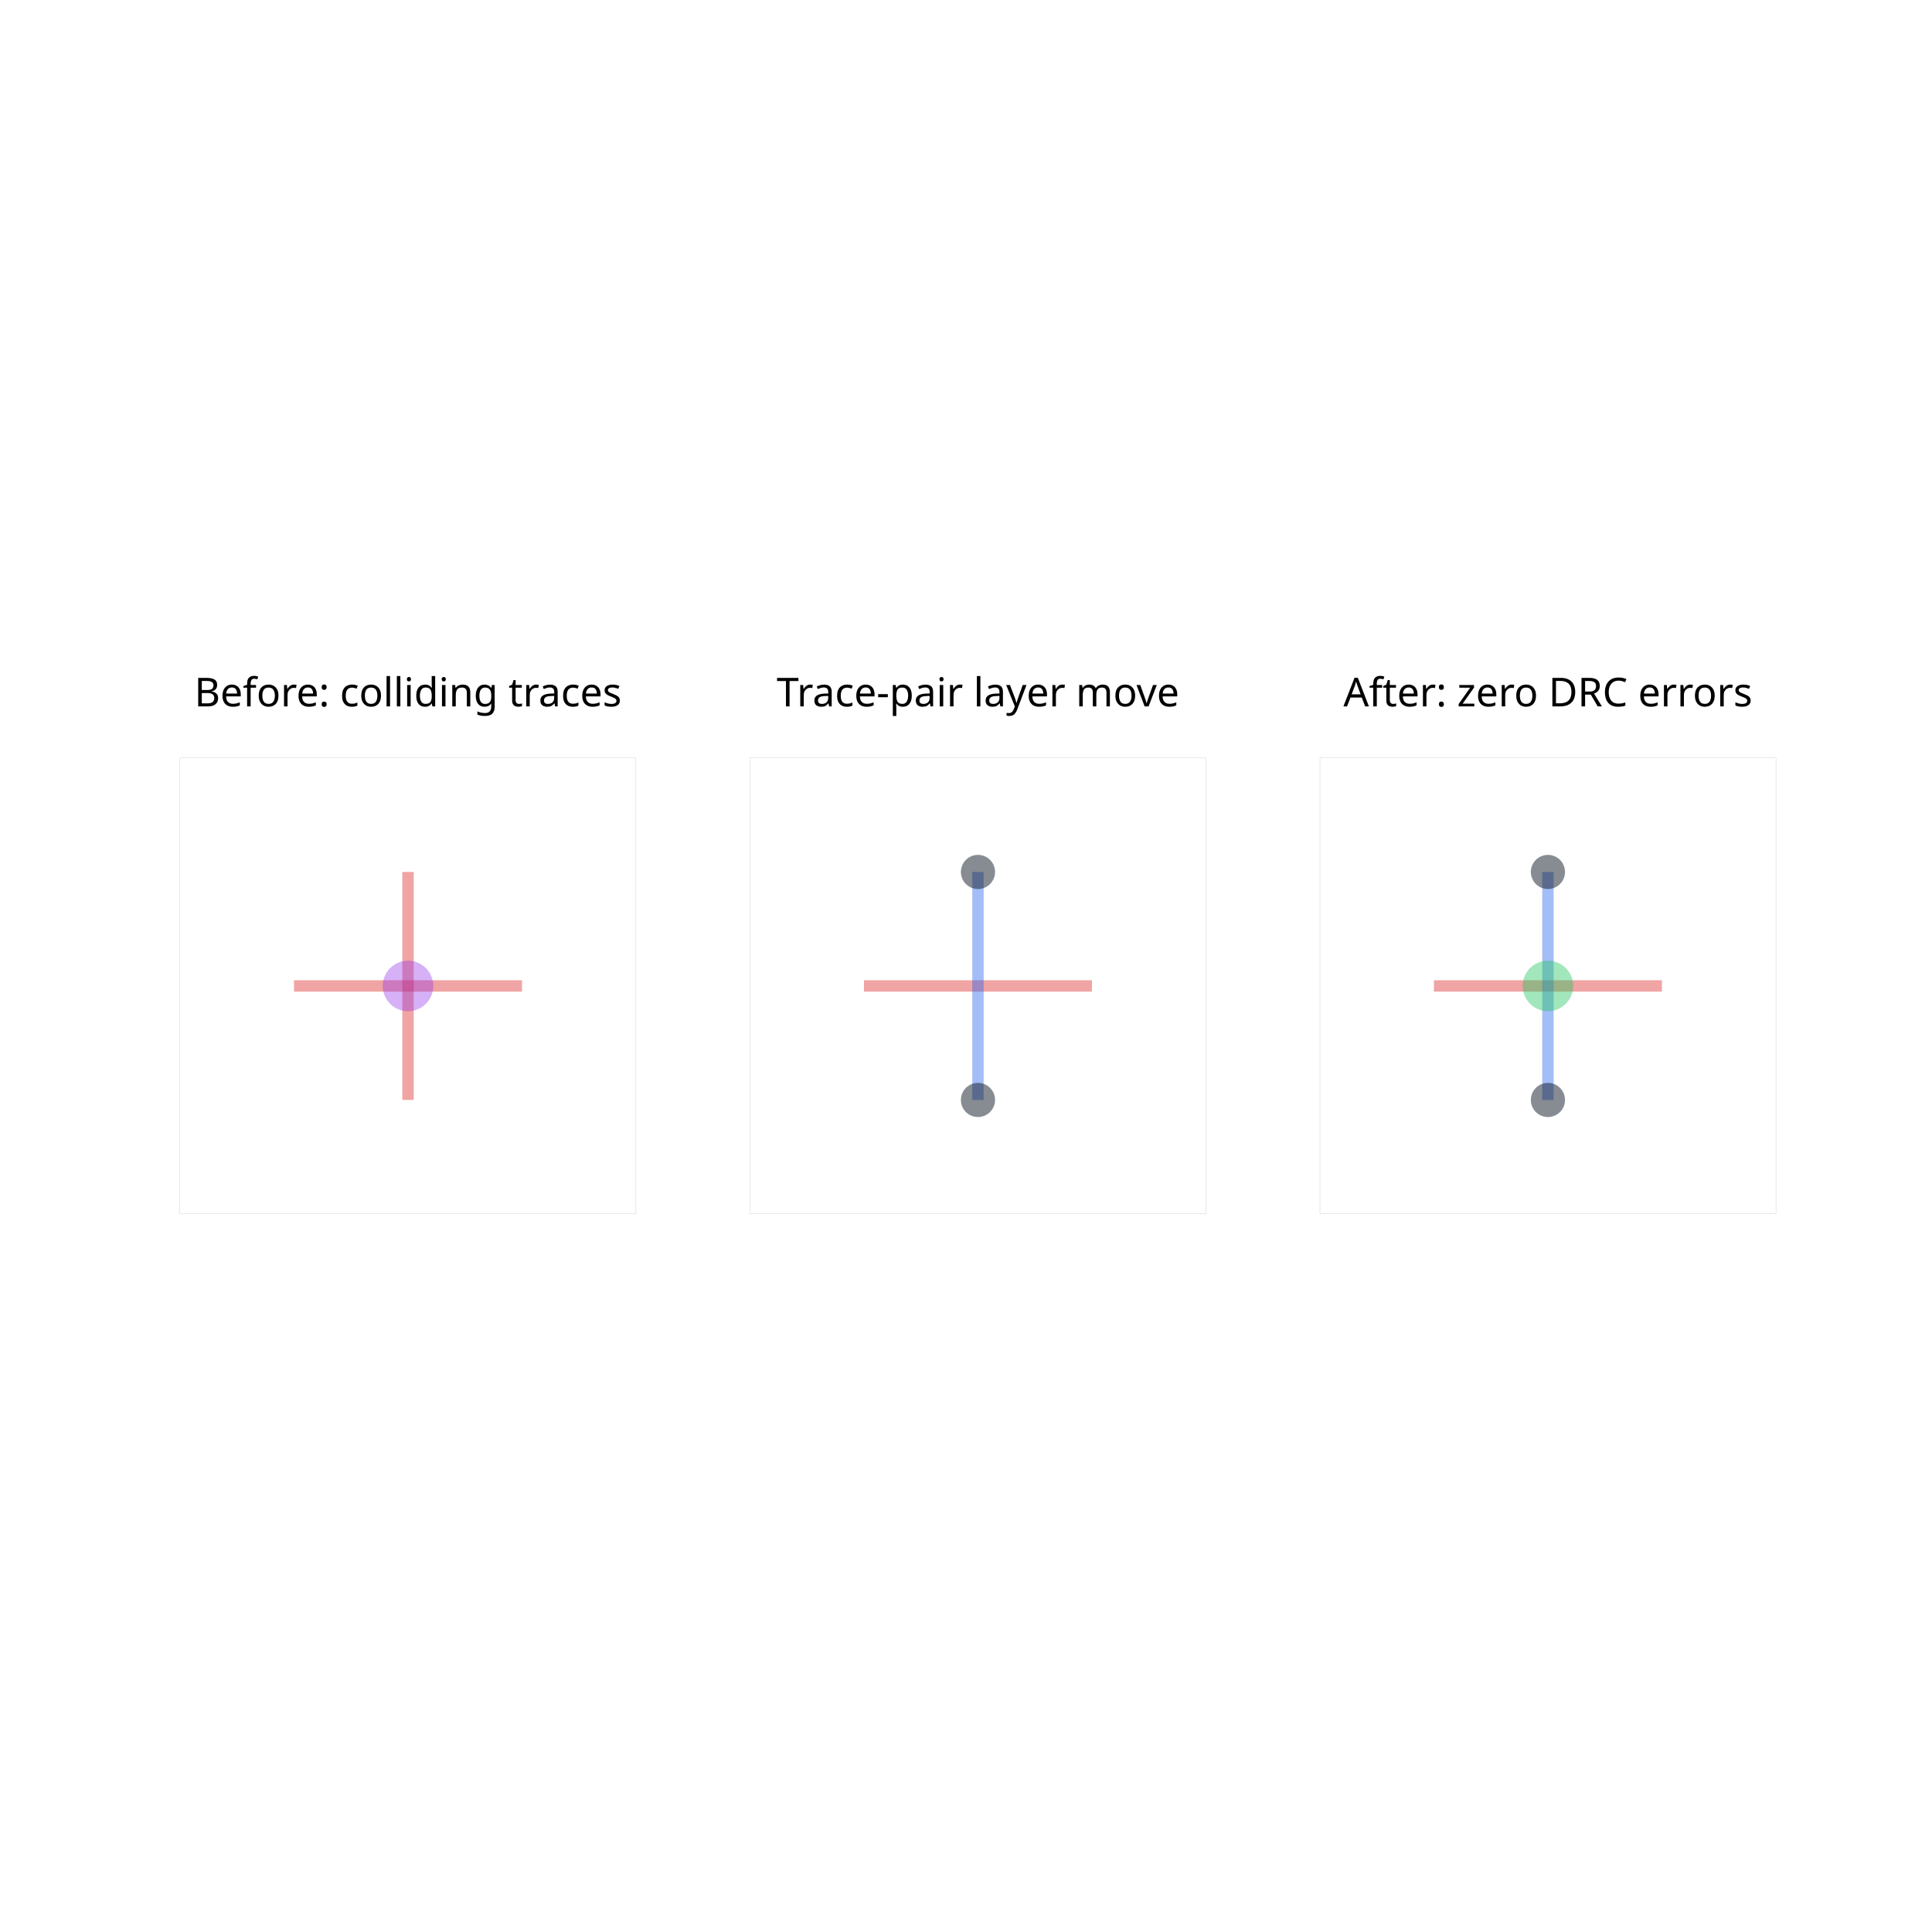
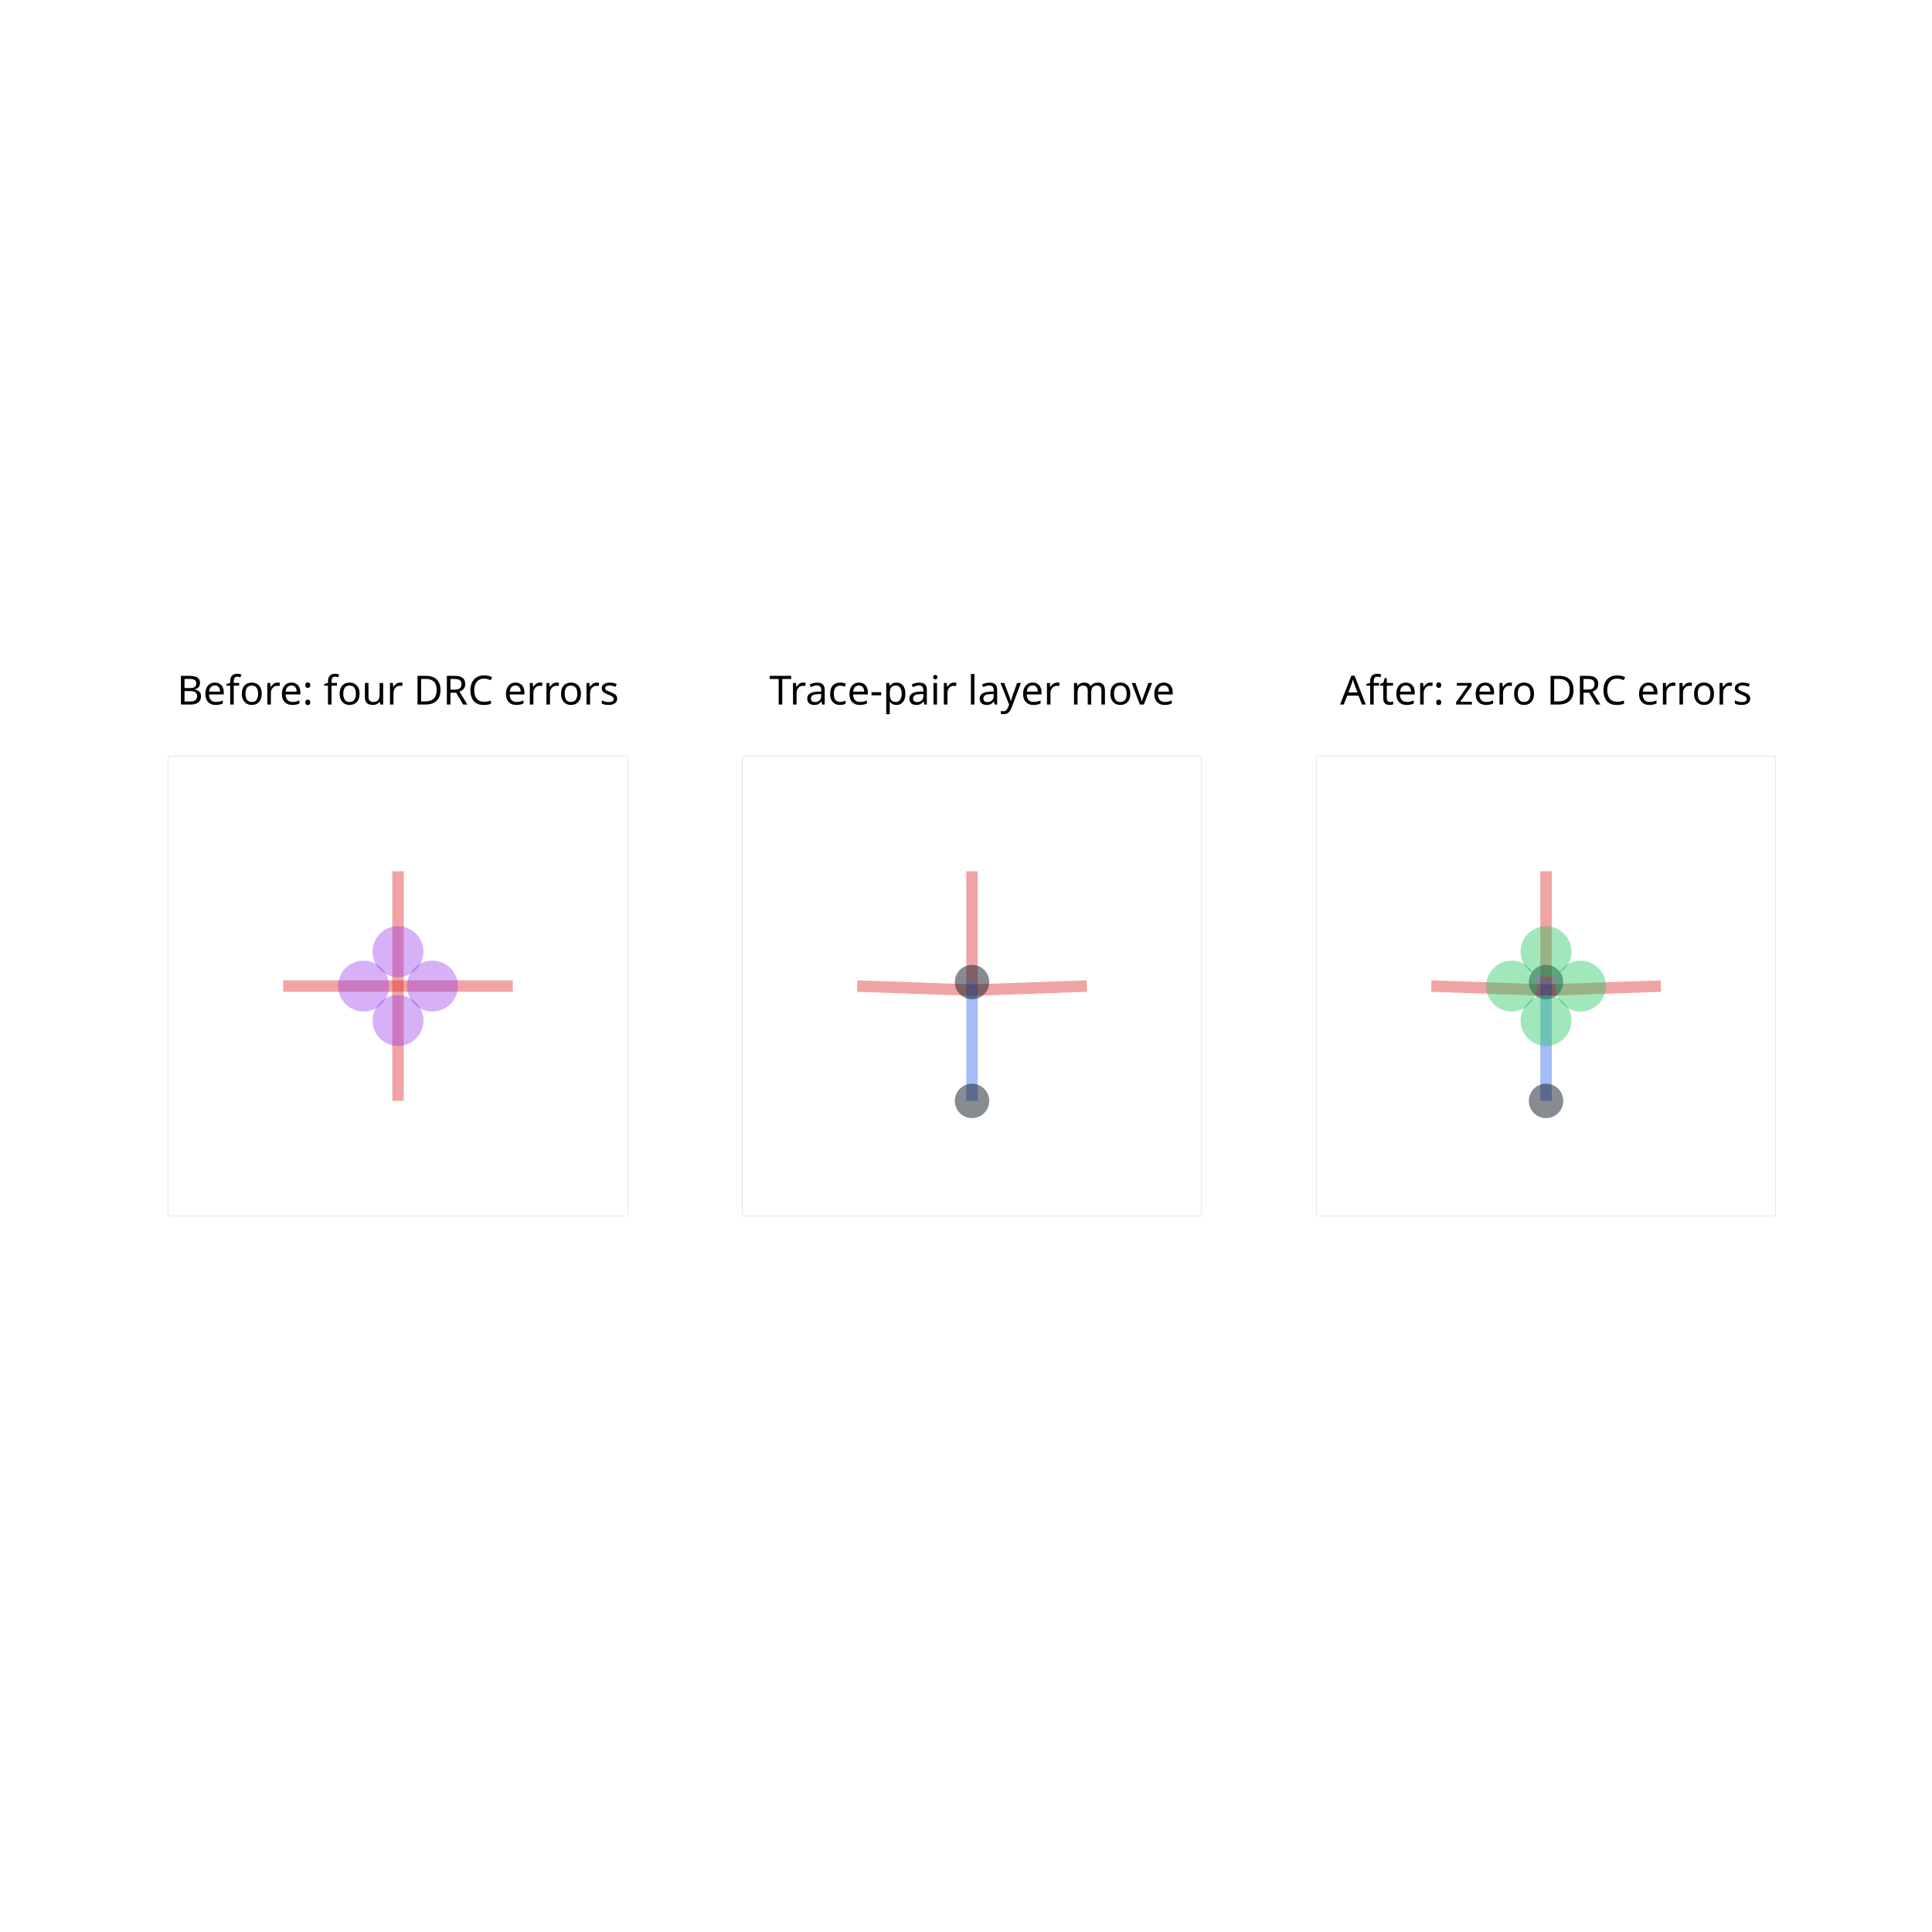
<svg xmlns="http://www.w3.org/2000/svg" width="640" height="640" viewBox="0 0 640 640">
  <rect width="100%" height="100%" fill="white" />
  <g>
-     <polyline data-points="-1,0 0,0" data-type="line" data-label="before repair: A z1" points="97.397,326.608 135.158,326.608" fill="none" stroke="rgba(220, 38, 38, 0.42)" stroke-width="3.776" />
+     <polyline data-points="-1,0 0,0" data-type="line" data-label="before repair: A z1" points="93.813,326.655 131.844,326.655" fill="none" stroke="rgba(220, 38, 38, 0.42)" stroke-width="3.803" />
  </g>
  <g>
-     <polyline data-points="0,0 1,0" data-type="line" data-label="before repair: A z1" points="135.158,326.608 172.92,326.608" fill="none" stroke="rgba(220, 38, 38, 0.42)" stroke-width="3.776" />
+     <polyline data-points="0,0 1,0" data-type="line" data-label="before repair: A z1" points="131.844,326.655 169.874,326.655" fill="none" stroke="rgba(220, 38, 38, 0.42)" stroke-width="3.803" />
  </g>
  <g>
-     <polyline data-points="4,0 5,0" data-type="line" data-label="repaired geometry: A z1" points="286.204,326.608 323.965,326.608" fill="none" stroke="rgba(220, 38, 38, 0.42)" stroke-width="3.776" />
+     <polyline data-points="4,0 5,-0.035" data-type="line" data-label="repaired geometry: A z1" points="283.966,326.655 321.997,327.986" fill="none" stroke="rgba(220, 38, 38, 0.42)" stroke-width="3.803" />
  </g>
  <g>
-     <polyline data-points="5,0 6,0" data-type="line" data-label="repaired geometry: A z1" points="323.965,326.608 361.726,326.608" fill="none" stroke="rgba(220, 38, 38, 0.42)" stroke-width="3.776" />
+     <polyline data-points="5,-0.035 6,0" data-type="line" data-label="repaired geometry: A z1" points="321.997,327.986 360.027,326.655" fill="none" stroke="rgba(220, 38, 38, 0.42)" stroke-width="3.803" />
  </g>
  <g>
-     <polyline data-points="9,0 10,0" data-type="line" data-label="after repair: A z1" points="475.01,326.608 512.771,326.608" fill="none" stroke="rgba(220, 38, 38, 0.42)" stroke-width="3.776" />
+     <polyline data-points="9,0 10,-0.035" data-type="line" data-label="after repair: A z1" points="474.119,326.655 512.149,327.986" fill="none" stroke="rgba(220, 38, 38, 0.42)" stroke-width="3.803" />
  </g>
  <g>
-     <polyline data-points="10,0 11,0" data-type="line" data-label="after repair: A z1" points="512.771,326.608 550.533,326.608" fill="none" stroke="rgba(220, 38, 38, 0.42)" stroke-width="3.776" />
+     <polyline data-points="10,-0.035 11,0" data-type="line" data-label="after repair: A z1" points="512.149,327.986 550.18,326.655" fill="none" stroke="rgba(220, 38, 38, 0.42)" stroke-width="3.803" />
  </g>
  <g>
-     <polyline data-points="0,-1 0,0" data-type="line" data-label="before repair: B z1" points="135.158,364.37 135.158,326.608" fill="none" stroke="rgba(220, 38, 38, 0.42)" stroke-width="3.776" />
+     <polyline data-points="0,-1 0,0" data-type="line" data-label="before repair: B z1" points="131.844,364.686 131.844,326.655" fill="none" stroke="rgba(220, 38, 38, 0.42)" stroke-width="3.803" />
  </g>
  <g>
-     <polyline data-points="0,0 0,1" data-type="line" data-label="before repair: B z1" points="135.158,326.608 135.158,288.847" fill="none" stroke="rgba(220, 38, 38, 0.42)" stroke-width="3.776" />
+     <polyline data-points="0,0 0,1" data-type="line" data-label="before repair: B z1" points="131.844,326.655 131.844,288.625" fill="none" stroke="rgba(220, 38, 38, 0.42)" stroke-width="3.803" />
  </g>
  <g>
-     <polyline data-points="5,-1 5,0" data-type="line" data-label="repaired geometry: B z0" points="323.965,364.37 323.965,326.608" fill="none" stroke="rgba(37, 99, 235, 0.42)" stroke-width="3.776" />
+     <polyline data-points="5,-1 5,0.035" data-type="line" data-label="repaired geometry: B z0" points="321.997,364.686 321.997,325.324" fill="none" stroke="rgba(37, 99, 235, 0.42)" stroke-width="3.803" />
  </g>
  <g>
-     <polyline data-points="5,0 5,1" data-type="line" data-label="repaired geometry: B z0" points="323.965,326.608 323.965,288.847" fill="none" stroke="rgba(37, 99, 235, 0.42)" stroke-width="3.776" />
+     <polyline data-points="5,0.035 5,1" data-type="line" data-label="repaired geometry: B z1" points="321.997,325.324 321.997,288.625" fill="none" stroke="rgba(220, 38, 38, 0.42)" stroke-width="3.803" />
  </g>
  <g>
-     <polyline data-points="10,-1 10,0" data-type="line" data-label="after repair: B z0" points="512.771,364.37 512.771,326.608" fill="none" stroke="rgba(37, 99, 235, 0.42)" stroke-width="3.776" />
+     <polyline data-points="10,-1 10,0.035" data-type="line" data-label="after repair: B z0" points="512.149,364.686 512.149,325.324" fill="none" stroke="rgba(37, 99, 235, 0.42)" stroke-width="3.803" />
  </g>
  <g>
-     <polyline data-points="10,0 10,1" data-type="line" data-label="after repair: B z0" points="512.771,326.608 512.771,288.847" fill="none" stroke="rgba(37, 99, 235, 0.42)" stroke-width="3.776" />
+     <polyline data-points="10,0.035 10,1" data-type="line" data-label="after repair: B z1" points="512.149,325.324 512.149,288.625" fill="none" stroke="rgba(220, 38, 38, 0.42)" stroke-width="3.803" />
  </g>
  <g>
-     <rect data-type="rect" data-label="board bounds" data-x="0" data-y="0" x="59.636" y="251.086" width="151.045" height="151.045" fill="rgba(255, 255, 255, 0)" stroke="#0f172a" stroke-width="0.026" />
+     <rect data-type="rect" data-label="board bounds" data-x="0" data-y="0" x="55.783" y="250.594" width="152.122" height="152.122" fill="rgba(255, 255, 255, 0)" stroke="#0f172a" stroke-width="0.026" />
  </g>
  <g>
-     <rect data-type="rect" data-label="board bounds" data-x="5" data-y="0" x="248.442" y="251.086" width="151.045" height="151.045" fill="rgba(255, 255, 255, 0)" stroke="#0f172a" stroke-width="0.026" />
+     <rect data-type="rect" data-label="board bounds" data-x="5" data-y="0" x="245.935" y="250.594" width="152.122" height="152.122" fill="rgba(255, 255, 255, 0)" stroke="#0f172a" stroke-width="0.026" />
  </g>
  <g>
-     <rect data-type="rect" data-label="board bounds" data-x="10" data-y="0" x="437.249" y="251.086" width="151.045" height="151.045" fill="rgba(255, 255, 255, 0)" stroke="#0f172a" stroke-width="0.026" />
+     <rect data-type="rect" data-label="board bounds" data-x="10" data-y="0" x="436.088" y="250.594" width="152.122" height="152.122" fill="rgba(255, 255, 255, 0)" stroke="#0f172a" stroke-width="0.026" />
  </g>
-   <circle data-type="circle" data-label="" data-x="0" data-y="0" cx="135.158" cy="326.608" r="8.307" fill="rgba(147, 51, 234, 0.38)" stroke="#7e22ce" stroke-width="0.026" />
-   <circle data-type="circle" data-label="" data-x="5" data-y="-1" cx="323.965" cy="364.37" r="5.664" fill="rgba(17, 24, 39, 0.5)" stroke="rgba(248, 250, 252, 0.5)" stroke-width="0.026" />
-   <circle data-type="circle" data-label="" data-x="5" data-y="1" cx="323.965" cy="288.847" r="5.664" fill="rgba(17, 24, 39, 0.5)" stroke="rgba(248, 250, 252, 0.5)" stroke-width="0.026" />
-   <circle data-type="circle" data-label="" data-x="10" data-y="-1" cx="512.771" cy="364.37" r="5.664" fill="rgba(17, 24, 39, 0.5)" stroke="rgba(248, 250, 252, 0.5)" stroke-width="0.026" />
-   <circle data-type="circle" data-label="" data-x="10" data-y="1" cx="512.771" cy="288.847" r="5.664" fill="rgba(17, 24, 39, 0.5)" stroke="rgba(248, 250, 252, 0.5)" stroke-width="0.026" />
-   <circle data-type="circle" data-label="" data-x="10" data-y="0" cx="512.771" cy="326.608" r="8.307" fill="rgba(34, 197, 94, 0.42)" stroke="#16a34a" stroke-width="0.026" />
-   <text data-type="text" data-label="Before: colliding traces" data-x="0" data-y="2.35" x="135.158" y="237.869" fill="black" font-size="13.216" font-family="sans-serif" text-anchor="middle" dominant-baseline="text-after-edge">Before: colliding traces</text>
-   <text data-type="text" data-label="Trace-pair layer move" data-x="5" data-y="2.35" x="323.965" y="237.869" fill="black" font-size="13.216" font-family="sans-serif" text-anchor="middle" dominant-baseline="text-after-edge">Trace-pair layer move</text>
-   <text data-type="text" data-label="After: zero DRC errors" data-x="10" data-y="2.35" x="512.771" y="237.869" fill="black" font-size="13.216" font-family="sans-serif" text-anchor="middle" dominant-baseline="text-after-edge">After: zero DRC errors</text>
+   <circle data-type="circle" data-label="" data-x="-0.3" data-y="0" cx="120.435" cy="326.655" r="8.367" fill="rgba(147, 51, 234, 0.38)" stroke="#7e22ce" stroke-width="0.026" />
+   <circle data-type="circle" data-label="" data-x="0" data-y="0.3" cx="131.844" cy="315.246" r="8.367" fill="rgba(147, 51, 234, 0.38)" stroke="#7e22ce" stroke-width="0.026" />
+   <circle data-type="circle" data-label="" data-x="0.3" data-y="0" cx="143.253" cy="326.655" r="8.367" fill="rgba(147, 51, 234, 0.38)" stroke="#7e22ce" stroke-width="0.026" />
+   <circle data-type="circle" data-label="" data-x="0" data-y="-0.3" cx="131.844" cy="338.065" r="8.367" fill="rgba(147, 51, 234, 0.38)" stroke="#7e22ce" stroke-width="0.026" />
+   <circle data-type="circle" data-label="" data-x="5" data-y="-1" cx="321.997" cy="364.686" r="5.705" fill="rgba(17, 24, 39, 0.5)" stroke="rgba(248, 250, 252, 0.5)" stroke-width="0.026" />
+   <circle data-type="circle" data-label="" data-x="5" data-y="0.035" cx="321.997" cy="325.324" r="5.705" fill="rgba(17, 24, 39, 0.5)" stroke="rgba(248, 250, 252, 0.5)" stroke-width="0.026" />
+   <circle data-type="circle" data-label="" data-x="10" data-y="-1" cx="512.149" cy="364.686" r="5.705" fill="rgba(17, 24, 39, 0.5)" stroke="rgba(248, 250, 252, 0.5)" stroke-width="0.026" />
+   <circle data-type="circle" data-label="" data-x="10" data-y="0.035" cx="512.149" cy="325.324" r="5.705" fill="rgba(17, 24, 39, 0.5)" stroke="rgba(248, 250, 252, 0.5)" stroke-width="0.026" />
+   <circle data-type="circle" data-label="" data-x="9.7" data-y="0" cx="500.74" cy="326.655" r="8.367" fill="rgba(34, 197, 94, 0.42)" stroke="#16a34a" stroke-width="0.026" />
+   <circle data-type="circle" data-label="" data-x="10" data-y="0.3" cx="512.149" cy="315.246" r="8.367" fill="rgba(34, 197, 94, 0.42)" stroke="#16a34a" stroke-width="0.026" />
+   <circle data-type="circle" data-label="" data-x="10.3" data-y="0" cx="523.559" cy="326.655" r="8.367" fill="rgba(34, 197, 94, 0.42)" stroke="#16a34a" stroke-width="0.026" />
+   <circle data-type="circle" data-label="" data-x="10" data-y="-0.3" cx="512.149" cy="338.065" r="8.367" fill="rgba(34, 197, 94, 0.42)" stroke="#16a34a" stroke-width="0.026" />
+   <text data-type="text" data-label="Before: four DRC errors" data-x="0" data-y="2.35" x="131.844" y="237.284" fill="black" font-size="13.311" font-family="sans-serif" text-anchor="middle" dominant-baseline="text-after-edge">Before: four DRC errors</text>
+   <text data-type="text" data-label="Trace-pair layer move" data-x="5" data-y="2.35" x="321.997" y="237.284" fill="black" font-size="13.311" font-family="sans-serif" text-anchor="middle" dominant-baseline="text-after-edge">Trace-pair layer move</text>
+   <text data-type="text" data-label="After: zero DRC errors" data-x="10" data-y="2.35" x="512.149" y="237.284" fill="black" font-size="13.311" font-family="sans-serif" text-anchor="middle" dominant-baseline="text-after-edge">After: zero DRC errors</text>
  <g id="crosshair" style="display: none">
    <line id="crosshair-h" y1="0" y2="640" stroke="#666" stroke-width="0.5" />
    <line id="crosshair-v" x1="0" x2="640" stroke="#666" stroke-width="0.5" />
    <text id="coordinates" font-family="monospace" font-size="12" fill="#666" />
  </g>
</svg>
